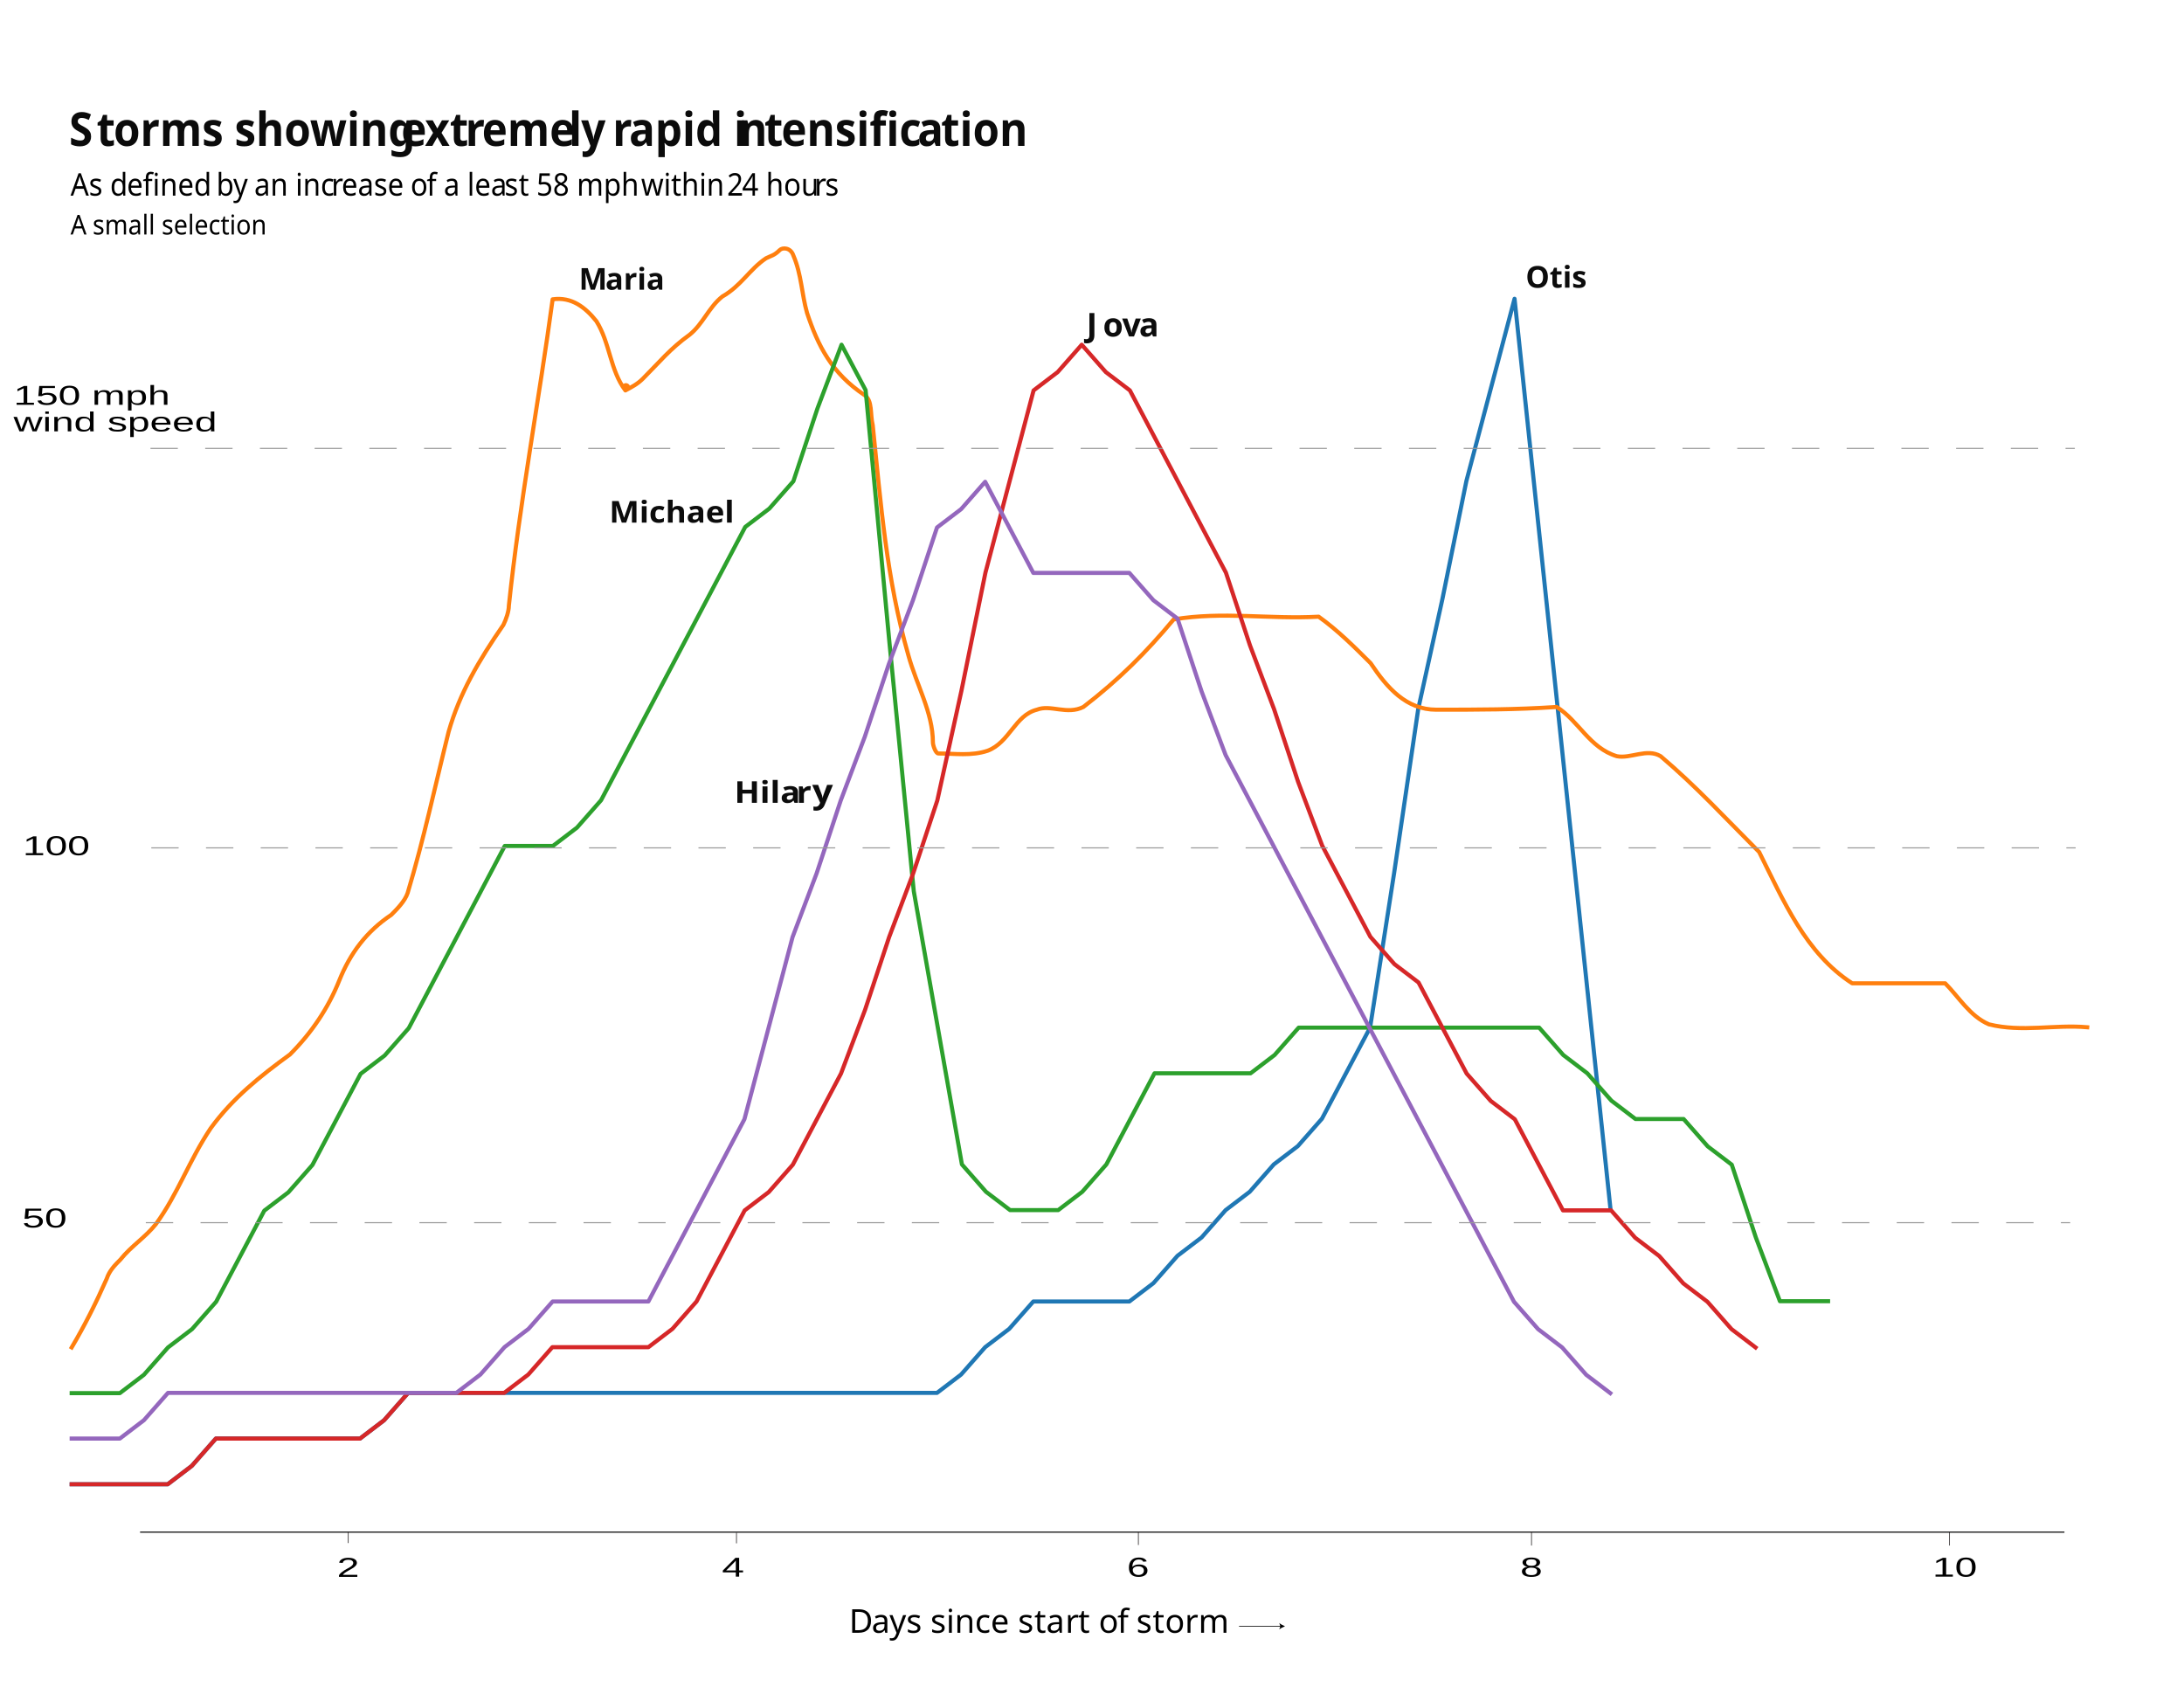
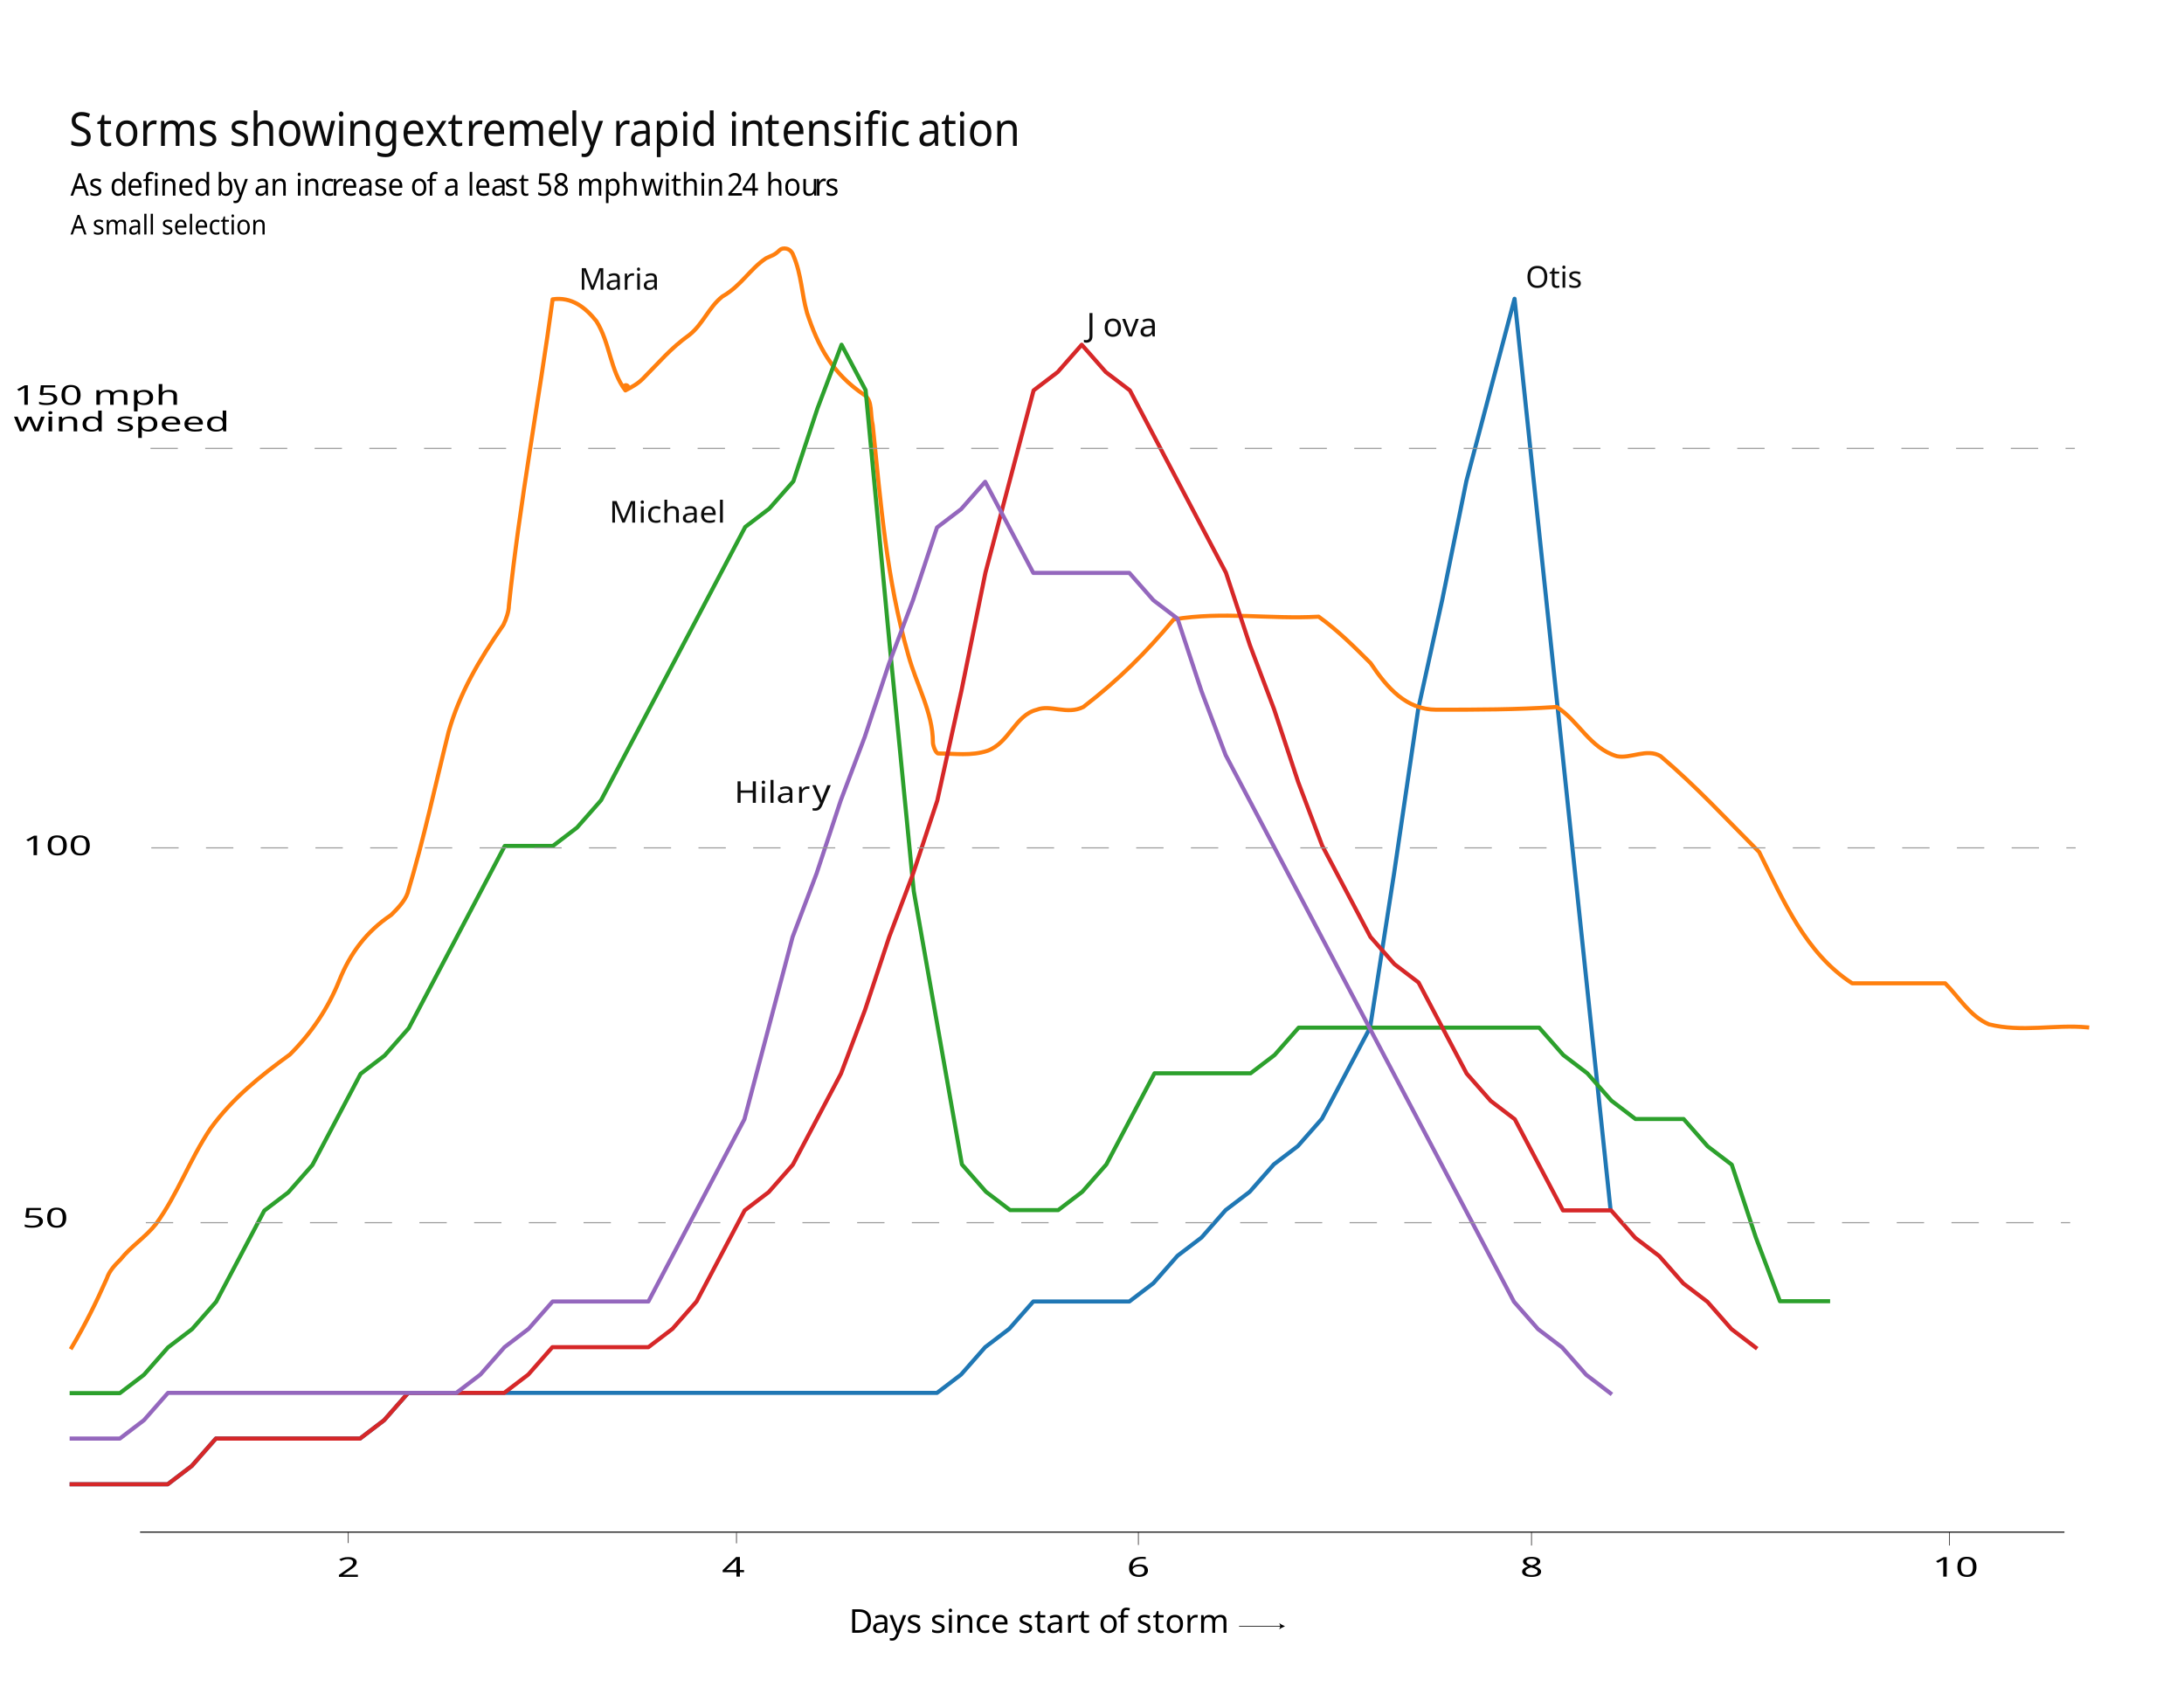
- <svg xmlns="http://www.w3.org/2000/svg" id="Layer_1" data-name="Layer 1" viewBox="0 0 798.3 616.4">
-   <defs>
-     <style>
-       .cls-1 {
-         letter-spacing: -.01em;
-       }
- 
-       .cls-2, .cls-3, .cls-4, .cls-5, .cls-6, .cls-7, .cls-8, .cls-9, .cls-10, .cls-11, .cls-12, .cls-13 {
-         fill: #000;
-       }
- 
-       .cls-2, .cls-3, .cls-5, .cls-6, .cls-7, .cls-9, .cls-10, .cls-11, .cls-12, .cls-13 {
-         font-family: AkkuratLL-Light, 'Akkurat LL';
-         font-weight: 300;
-       }
- 
-       .cls-2, .cls-14, .cls-15 {
-         font-size: 12px;
-       }
- 
-       .cls-3 {
-         letter-spacing: -.04em;
-       }
- 
-       .cls-3, .cls-16, .cls-4, .cls-5, .cls-6, .cls-17, .cls-18, .cls-7, .cls-14, .cls-9, .cls-10, .cls-11, .cls-19, .cls-20, .cls-15, .cls-12, .cls-21, .cls-13 {
-         isolation: isolate;
-       }
- 
-       .cls-3, .cls-6, .cls-7, .cls-9, .cls-11, .cls-12, .cls-13 {
-         font-size: 11.4px;
-       }
- 
-       .cls-16 {
-         font-size: 11px;
-       }
- 
-       .cls-16, .cls-17, .cls-18, .cls-14, .cls-19, .cls-15, .cls-21 {
-         font-family: AkkuratLL-Bold, 'Akkurat LL';
-         font-weight: 700;
-       }
- 
-       .cls-16, .cls-14, .cls-15 {
-         fill: #0c0c0c;
-       }
- 
-       .cls-22 {
-         clip-path: url(#clippath);
-       }
- 
-       .cls-23 {
-         letter-spacing: 0em;
-       }
- 
-       .cls-24, .cls-25, .cls-26, .cls-27, .cls-28, .cls-29, .cls-30, .cls-31, .cls-32, .cls-33, .cls-34 {
-         fill: none;
-       }
- 
-       .cls-24, .cls-8 {
-         stroke-width: 0px;
-       }
- 
-       .cls-4 {
-         font-family: ArialMT, Arial;
-         font-size: 10px;
-       }
- 
-       .cls-25 {
-         stroke: #1f77b4;
-       }
- 
-       .cls-25, .cls-26, .cls-31, .cls-32, .cls-34 {
-         stroke-linecap: square;
-         stroke-linejoin: round;
-         stroke-width: 1.5px;
-       }
- 
-       .cls-5 {
-         letter-spacing: -.03em;
-       }
- 
-       .cls-5, .cls-10 {
-         font-size: 9.97px;
-       }
- 
-       .cls-6 {
-         letter-spacing: -.05em;
-       }
- 
-       .cls-17 {
-         letter-spacing: -.02em;
-       }
- 
-       .cls-17, .cls-18, .cls-19, .cls-21 {
-         fill: #0b0b0b;
-         font-size: 17.09px;
-       }
- 
-       .cls-35 {
-         letter-spacing: .01em;
-       }
- 
-       .cls-18 {
-         letter-spacing: -.03em;
-       }
- 
-       .cls-36 {
-         letter-spacing: -.02em;
-       }
- 
-       .cls-26 {
-         stroke: #d62728;
-       }
- 
-       .cls-7 {
-         letter-spacing: -.03em;
-       }
- 
-       .cls-37 {
-         letter-spacing: 0em;
-       }
- 
-       .cls-38 {
-         clip-path: url(#clippath-1);
-       }
- 
-       .cls-39 {
-         clip-path: url(#clippath-4);
-       }
- 
-       .cls-40 {
-         clip-path: url(#clippath-3);
-       }
- 
-       .cls-41 {
-         clip-path: url(#clippath-2);
-       }
- 
-       .cls-42 {
-         letter-spacing: -.02em;
-       }
- 
-       .cls-14 {
-         letter-spacing: -.04em;
-       }
- 
-       .cls-27 {
-         stroke-width: .4px;
-       }
- 
-       .cls-27, .cls-28 {
-         stroke: #999;
-         stroke-dasharray: 0 0 10 10;
-       }
- 
-       .cls-27, .cls-28, .cls-29, .cls-30, .cls-33 {
-         stroke-miterlimit: 10;
-       }
- 
-       .cls-28, .cls-33 {
-         stroke-width: .4px;
-       }
- 
-       .cls-9 {
-         letter-spacing: -.02em;
-       }
- 
-       .cls-29 {
-         stroke: #231f20;
-       }
- 
-       .cls-29, .cls-30 {
-         stroke-width: .25px;
-       }
- 
-       .cls-11 {
-         letter-spacing: -.01em;
-       }
- 
-       .cls-43 {
-         letter-spacing: 0em;
-       }
- 
-       .cls-44 {
-         letter-spacing: 0em;
-       }
- 
-       .cls-45 {
-         letter-spacing: 0em;
-       }
- 
-       .cls-30, .cls-33 {
-         stroke: #000;
-       }
- 
-       .cls-31 {
-         stroke: #ff7f0e;
-       }
- 
-       .cls-32 {
-         stroke: #9467bd;
-       }
- 
-       .cls-46 {
-         letter-spacing: 0em;
-       }
- 
-       .cls-12 {
-         letter-spacing: -.04em;
-       }
- 
-       .cls-21 {
-         letter-spacing: -.04em;
-       }
- 
-       .cls-47 {
-         letter-spacing: 0em;
-       }
- 
-       .cls-48 {
-         letter-spacing: 0em;
-       }
- 
-       .cls-49 {
-         letter-spacing: 0em;
-       }
- 
-       .cls-34 {
-         stroke: #2ca02c;
-       }
-     </style>
-     <clipPath id="clippath">
-       <rect class="cls-24" x="-30.9" y="70.5" width="1256.4" height="494.5" />
-     </clipPath>
-     <clipPath id="clippath-1">
-       <rect class="cls-24" x="-30.9" y="70.5" width="1256.4" height="494.5" />
-     </clipPath>
-     <clipPath id="clippath-2">
-       <rect class="cls-24" x="-30.9" y="70.5" width="1256.4" height="494.5" />
-     </clipPath>
-     <clipPath id="clippath-3">
-       <rect class="cls-24" x="-30.9" y="70.5" width="1256.4" height="494.5" />
-     </clipPath>
-     <clipPath id="clippath-4">
-       <rect class="cls-24" x="-30.9" y="70.5" width="1256.4" height="494.5" />
-     </clipPath>
-   </defs>
-   <g id="figure_1" data-name="figure 1">
-     <g id="axes_1" data-name="axes 1">
-       <g id="line2d_1" data-name="line2d 1">
-         <g class="cls-22">
-           <path class="cls-25" d="M26.2,542.5h35.1l8.8-6.7,8.8-10h52.7l8.8-6.7,8.8-10h193.3l8.8-6.7,8.8-10,8.8-6.7,8.8-10h35.1l8.8-6.7,8.8-10,8.8-6.7,8.8-10,8.8-6.7,8.8-10,8.8-6.7,8.8-10,17.6-33.3,8.8-56.6,8.8-59.9,8.8-40,8.8-43.3,17.6-66.6,35.1,333h0" />
-         </g>
-       </g>
-       <g id="line2d_2" data-name="line2d 2">
-         <g class="cls-38">
-           <path class="cls-31" d="M26.2,492.5c4.8-8.1,8.8-16.1,12.8-25.1,1-3,3-5,5-7,4-5,9-8,13-13,8-11,12-23,20-35,8-11,18-19,29-27,8-8,14-17,18-27s10-18,19-24c2-2,5-5,6-8,6-20,10-39,15-59,4-14,11-26,20-39,1-2,2-5,2-7,4-38,11-75,16-112,7-1,12,3,16,8,5,8,5,18,10.6,25.3,2.97-1.82-1.92-3.2,0,0,2.4-1.3,4.4-2.3,6.4-4.3,6-6,10-11,17-16,5-4,7-10,12-14,7-4,10-10,16-14,2-1,3-1,5-3,1-1,4-1,5,2,3,7,3,14,5,21,4,12,9,22,21,30,3,2,2,7,3,11,3,29,5,56,13,84,3,11,9,21,9,32,0,1,1,4,2,4,6,0,12,1,18-1,8-3,10-13,18-15,5-2,11,2,17-1,13-10,23-20,33-32,18-3,35,0,53-1,7,5,13,11,19,17,6,9,13,17,24,17,15,0,29,0,44-1,8,5,12,15,22,18,5,1,11-3,16,0,13,11,24,23,36,35,9,18,17,37,34,48h34c5,5,9,12,16,15,12,3,24,0,35.92,1.07" />
-         </g>
-       </g>
-       <g id="line2d_3" data-name="line2d 3">
-         <g class="cls-41">
-           <path class="cls-34" d="M26.2,509.2h17.6l8.8-6.7,8.8-10,8.8-6.7,8.8-10,17.6-33.3,8.8-6.7,8.8-10,17.6-33.3,8.8-6.7,8.8-10,35.1-66.6h17.6l8.8-6.7,8.8-10,52.7-99.9,8.8-6.7,8.8-10,8.8-26.6,8.8-23.3,8.8,16.6,8.8,93.2,8.8,89.9,17.6,99.9,8.8,10,8.8,6.7h17.6l8.8-6.7,8.8-10,17.6-33.3h35.1l8.8-6.7,8.8-10h87.9l8.8,10,8.8,6.7,8.8,10,8.8,6.7h17.6l8.8,10,8.8,6.7,8.8,26.6,8.8,23.3h17.6" />
-         </g>
-       </g>
-       <g id="line2d_4" data-name="line2d 4">
-         <g class="cls-40">
-           <path class="cls-26" d="M26.2,542.5h35.1l8.8-6.7,8.8-10h52.7l8.8-6.7,8.8-10h35.1l8.8-6.7,8.8-10h35.1l8.8-6.7,8.8-10,17.6-33.3,8.8-6.7,8.8-10,17.6-33.3,8.8-23.3,8.8-26.6,8.8-23.3,8.8-26.6,8.8-40,8.8-43.3,17.6-66.6,8.8-6.7,8.8-10,8.8,10,8.8,6.7,35.1,66.6,8.8,26.6,8.8,23.3,8.8,26.6,8.8,23.3,17.6,33.3,8.8,10,8.8,6.7,17.6,33.3,8.8,10,8.8,6.7,17.6,33.3h17.6l8.8,10,8.8,6.7,8.8,10,8.8,6.7,8.8,10,8.8,6.7h0" />
-         </g>
-       </g>
-       <g id="line2d_5" data-name="line2d 5">
-         <g class="cls-39">
-           <path class="cls-32" d="M26.2,525.8h17.6l8.8-6.7,8.8-10h105.4l8.8-6.7,8.8-10,8.8-6.7,8.8-10h35l35.1-66.6,17.6-66.6,8.8-23.3,8.8-26.6,8.8-23.3,8.8-26.6,8.8-23.3,8.8-26.6,8.8-6.7,8.8-10,17.6,33.3h35.1l8.8,10,8.8,6.7,8.8,26.6,8.8,23.3,105.4,199.8,8.8,10,8.8,6.7,8.8,10,8.8,6.7h0" />
-         </g>
-       </g>
-     </g>
-   </g>
-   <line class="cls-28" x1="55" y1="163.9" x2="758.4" y2="163.9" />
+ <svg xmlns="http://www.w3.org/2000/svg" xmlns:xlink="http://www.w3.org/1999/xlink" version="1.1" id="Layer_1" x="0px" y="0px" viewBox="0 0 798.3 616.4" style="enable-background:new 0 0 798.3 616.4;" xml:space="preserve">
+   <style type="text/css">
+ 	.st0{clip-path:url(#SVGID_00000018925603210468733880000004556277428103687590_);}
+ 	.st1{fill:none;stroke:#1F77B4;stroke-width:1.5;stroke-linecap:square;stroke-linejoin:round;}
+ 	.st2{clip-path:url(#SVGID_00000054250050359523303180000015559987054598027664_);}
+ 	.st3{fill:none;stroke:#FF7F0E;stroke-width:1.5;stroke-linecap:square;stroke-linejoin:round;}
+ 	.st4{clip-path:url(#SVGID_00000176741504717847276660000013096594711556253105_);}
+ 	.st5{fill:none;stroke:#2CA02C;stroke-width:1.5;stroke-linecap:square;stroke-linejoin:round;}
+ 	.st6{clip-path:url(#SVGID_00000097463010786453301460000003367800585162317226_);}
+ 	.st7{fill:none;stroke:#D62728;stroke-width:1.5;stroke-linecap:square;stroke-linejoin:round;}
+ 	.st8{clip-path:url(#SVGID_00000180366811954742692040000008826030025837709496_);}
+ 	.st9{fill:none;stroke:#9467BD;stroke-width:1.5;stroke-linecap:square;stroke-linejoin:round;}
+ 	.st10{fill:none;stroke:#999999;stroke-width:0.4;stroke-miterlimit:10;stroke-dasharray:0,0,10,10;}
+ 	.st11{enable-background:new    ;}
+ 	.st12{fill:#0B0B0B;}
+ 	.st13{font-family:'AkkuratLL-Bold';}
+ 	.st14{font-size:17.09px;}
+ 	.st15{font-family:'AkkuratLL-Light';}
+ 	.st16{font-size:11.4px;}
+ 	.st17{font-size:9.97px;}
+ 	.st18{fill:#0C0C0C;}
+ 	.st19{font-size:11px;}
+ 	.st20{font-size:12px;}
+ 	.st21{fill:none;stroke:#000000;stroke-width:0.4;stroke-miterlimit:10;}
+ 	.st22{fill:none;stroke:#000000;stroke-width:0.25;stroke-miterlimit:10;}
+ 	.st23{font-family:'ArialMT';}
+ 	.st24{font-size:10px;}
+ 	.st25{fill:none;stroke:#231F20;stroke-width:0.25;stroke-miterlimit:10;}
+ </style>
+   <g id="figure_1">
+     <g id="axes_1">
+       <g id="line2d_1">
+         <g>
+           <defs>
+             <rect id="SVGID_1_" x="-30.9" y="70.5" width="1256.4" height="494.5" />
+           </defs>
+           <clipPath id="SVGID_00000105421128389302666930000001243937599968759435_">
+             <use xlink:href="#SVGID_1_" style="overflow:visible;" />
+           </clipPath>
+           <g style="clip-path:url(#SVGID_00000105421128389302666930000001243937599968759435_);">
+             <path class="st1" d="M26.2,542.5h35.1l8.8-6.7l8.8-10h52.7l8.8-6.7l8.8-10h193.3l8.8-6.7l8.8-10l8.8-6.7l8.8-10h35.1l8.8-6.7       l8.8-10l8.8-6.7l8.8-10l8.8-6.7l8.8-10l8.8-6.7l8.8-10l17.6-33.3l8.8-56.6l8.8-59.9l8.8-40l8.8-43.3l17.6-66.6l35.1,333l0,0" />
+           </g>
+         </g>
+       </g>
+       <g id="line2d_2">
+         <g>
+           <defs>
+             <rect id="SVGID_00000100344030164842863090000000589625983731838860_" x="-30.9" y="70.5" width="1256.4" height="494.5" />
+           </defs>
+           <clipPath id="SVGID_00000031907457814138150980000009636246562947972483_">
+             <use xlink:href="#SVGID_00000100344030164842863090000000589625983731838860_" style="overflow:visible;" />
+           </clipPath>
+           <g style="clip-path:url(#SVGID_00000031907457814138150980000009636246562947972483_);">
+             <path class="st3" d="M26.2,492.5c4.8-8.1,8.8-16.1,12.8-25.1c1-3,3-5,5-7c4-5,9-8,13-13c8-11,12-23,20-35c8-11,18-19,29-27       c8-8,14-17,18-27s10-18,19-24c2-2,5-5,6-8c6-20,10-39,15-59c4-14,11-26,20-39c1-2,2-5,2-7c4-38,11-75,16-112c7-1,12,3,16,8       c5,8,5,18,10.6,25.3c3-1.8-1.9-3.2,0,0c2.4-1.3,4.4-2.3,6.4-4.3c6-6,10-11,17-16c5-4,7-10,12-14c7-4,10-10,16-14c2-1,3-1,5-3       c1-1,4-1,5,2c3,7,3,14,5,21c4,12,9,22,21,30c3,2,2,7,3,11c3,29,5,56,13,84c3,11,9,21,9,32c0,1,1,4,2,4c6,0,12,1,18-1       c8-3,10-13,18-15c5-2,11,2,17-1c13-10,23-20,33-32c18-3,35,0,53-1c7,5,13,11,19,17c6,9,13,17,24,17c15,0,29,0,44-1       c8,5,12,15,22,18c5,1,11-3,16,0c13,11,24,23,36,35c9,18,17,37,34,48h34c5,5,9,12,16,15c12,3,24,0,35.9,1.1" />
+           </g>
+         </g>
+       </g>
+       <g id="line2d_3">
+         <g>
+           <defs>
+             <rect id="SVGID_00000044176044285898190650000015561039221676833938_" x="-30.9" y="70.5" width="1256.4" height="494.5" />
+           </defs>
+           <clipPath id="SVGID_00000152974652316345246440000016831709916093710267_">
+             <use xlink:href="#SVGID_00000044176044285898190650000015561039221676833938_" style="overflow:visible;" />
+           </clipPath>
+           <g style="clip-path:url(#SVGID_00000152974652316345246440000016831709916093710267_);">
+             <path class="st5" d="M26.2,509.2h17.6l8.8-6.7l8.8-10l8.8-6.7l8.8-10l17.6-33.3l8.8-6.7l8.8-10l17.6-33.3l8.8-6.7l8.8-10       l35.1-66.6h17.6l8.8-6.7l8.8-10l52.7-99.9l8.8-6.7l8.8-10l8.8-26.6l8.8-23.3l8.8,16.6l8.8,93.2l8.8,89.9l17.6,99.9l8.8,10       l8.8,6.7h17.6l8.8-6.7l8.8-10l17.6-33.3h35.1l8.8-6.7l8.8-10h87.9l8.8,10l8.8,6.7l8.8,10l8.8,6.7h17.6l8.8,10l8.8,6.7l8.8,26.6       l8.8,23.3h17.6" />
+           </g>
+         </g>
+       </g>
+       <g id="line2d_4">
+         <g>
+           <defs>
+             <rect id="SVGID_00000088827906588910725750000007262425747340821912_" x="-30.9" y="70.5" width="1256.4" height="494.5" />
+           </defs>
+           <clipPath id="SVGID_00000114039195328892415840000008352683322567414419_">
+             <use xlink:href="#SVGID_00000088827906588910725750000007262425747340821912_" style="overflow:visible;" />
+           </clipPath>
+           <g style="clip-path:url(#SVGID_00000114039195328892415840000008352683322567414419_);">
+             <path class="st7" d="M26.2,542.5h35.1l8.8-6.7l8.8-10h52.7l8.8-6.7l8.8-10h35.1l8.8-6.7l8.8-10H237l8.8-6.7l8.8-10l17.6-33.3       l8.8-6.7l8.8-10l17.6-33.3l8.8-23.3l8.8-26.6l8.8-23.3l8.8-26.6l8.8-40l8.8-43.3l17.6-66.6l8.8-6.7l8.8-10l8.8,10l8.8,6.7       l35.1,66.6l8.8,26.6l8.8,23.3l8.8,26.6l8.8,23.3l17.6,33.3l8.8,10l8.8,6.7l17.6,33.3l8.8,10l8.8,6.7l17.6,33.3h17.6l8.8,10       l8.8,6.7l8.8,10l8.8,6.7l8.8,10l8.8,6.7l0,0" />
+           </g>
+         </g>
+       </g>
+       <g id="line2d_5">
+         <g>
+           <defs>
+             <rect id="SVGID_00000097463094234246677200000002036044485048906665_" x="-30.9" y="70.5" width="1256.4" height="494.5" />
+           </defs>
+           <clipPath id="SVGID_00000183928314190642336370000006601654984151879074_">
+             <use xlink:href="#SVGID_00000097463094234246677200000002036044485048906665_" style="overflow:visible;" />
+           </clipPath>
+           <g style="clip-path:url(#SVGID_00000183928314190642336370000006601654984151879074_);">
+             <path class="st9" d="M26.2,525.8h17.6l8.8-6.7l8.8-10h105.4l8.8-6.7l8.8-10l8.8-6.7l8.8-10h35l35.1-66.6l17.6-66.6l8.8-23.3       l8.8-26.6l8.8-23.3l8.8-26.6l8.8-23.3l8.8-26.6l8.8-6.7l8.8-10l17.6,33.3h35.1l8.8,10l8.8,6.7l8.8,26.6L448,276l105.4,199.8       l8.8,10l8.8,6.7l8.8,10l8.8,6.7l0,0" />
+           </g>
+         </g>
+       </g>
+     </g>
+   </g>
+   <line class="st10" x1="55" y1="163.9" x2="758.4" y2="163.9" />
  <g id="title">
-     <g class="cls-20">
-       <text class="cls-19" transform="translate(25.26 53.32) scale(.92 1)">
-         <tspan x="0" y="0">S</tspan>
-       </text>
-       <text class="cls-19" transform="translate(35.31 53.32) scale(.92 1)">
-         <tspan x="0" y="0">t</tspan>
-       </text>
-       <text class="cls-19" transform="translate(41.53 53.32) scale(.92 1)">
-         <tspan x="0" y="0">orms showing </tspan>
-       </text>
-       <text class="cls-17" transform="translate(146.65 53.32) scale(.92 1)">
-         <tspan x="0" y="0">e</tspan>
-       </text>
-       <text class="cls-19" transform="translate(155.31 53.32) scale(.92 1)">
-         <tspan x="0" y="0">xt</tspan>
-       </text>
-       <text class="cls-18" transform="translate(170.1 53.32) scale(.92 1)">
-         <tspan x="0" y="0">r</tspan>
-       </text>
-       <text class="cls-19" transform="translate(176.18 53.32) scale(.92 1)">
-         <tspan x="0" y="0">eme</tspan>
-       </text>
-       <text class="cls-19" transform="translate(207.9 53.32) scale(.92 1)">
-         <tspan x="0" y="0">l</tspan>
-       </text>
-       <text class="cls-21" transform="translate(212.42 53.32) scale(.92 1)">
-         <tspan x="0" y="0">y</tspan>
-       </text>
-       <text class="cls-19" transform="translate(220.56 53.32) scale(.92 1)">
-         <tspan x="0" y="0"> </tspan>
-       </text>
-       <text class="cls-18" transform="translate(223.93 53.32) scale(.92 1)">
-         <tspan x="0" y="0">r</tspan>
-       </text>
-       <text class="cls-19" transform="translate(229.94 53.32) scale(.92 1)">
-         <tspan x="0" y="0">apid i</tspan>
-       </text>
-       <text class="cls-19" transform="translate(270.15 53.32) scale(.92 1)">
-         <tspan x="0" y="0">n</tspan>
-       </text>
-       <text class="cls-19" transform="translate(279.37 53.32) scale(.92 1)">
-         <tspan x="0" y="0">t</tspan>
-       </text>
-       <text class="cls-19" transform="translate(285.6 53.32) scale(.92 1)">
-         <tspan x="0" y="0">ensific</tspan>
-       </text>
-       <text class="cls-17" transform="translate(335.36 53.32) scale(.92 1)">
-         <tspan x="0" y="0">a</tspan>
-       </text>
-       <text class="cls-19" transform="translate(343.96 53.32) scale(.92 1)">
-         <tspan x="0" y="0">tion</tspan>
-       </text>
-     </g>
-     <g class="cls-20">
-       <g class="cls-20">
-         <text class="cls-13" transform="translate(25.78 71.5) scale(.92 1)">
-           <tspan x="0" y="0">As d</tspan>
-         </text>
-         <text class="cls-13" transform="translate(46.37 71.5) scale(.92 1)">
-           <tspan x="0" y="0">e</tspan>
-         </text>
-         <text class="cls-13" transform="translate(52.16 71.5) scale(.92 1)">
-           <tspan x="0" y="0">fined </tspan>
-         </text>
-         <text class="cls-13" transform="translate(79.07 71.5) scale(.92 1)">
-           <tspan x="0" y="0">b</tspan>
-         </text>
-         <text class="cls-12" transform="translate(85.24 71.5) scale(.92 1)">
-           <tspan x="0" y="0">y</tspan>
-         </text>
-         <text class="cls-13" transform="translate(90.19 71.5) scale(.92 1)">
-           <tspan x="0" y="0" xml:space="preserve"> an inc</tspan>
-         </text>
-         <text class="cls-3" transform="translate(121.12 71.5) scale(.92 1)">
-           <tspan x="0" y="0">r</tspan>
-         </text>
-         <text class="cls-13" transform="translate(124.85 71.5) scale(.92 1)">
-           <tspan x="0" y="0">ease </tspan>
-         </text>
-         <text class="cls-11" transform="translate(150.05 71.5) scale(.92 1)">
-           <tspan x="0" y="0">o</tspan>
-         </text>
-         <text class="cls-6" transform="translate(155.94 71.5) scale(.92 1)">
-           <tspan x="0" y="0">f</tspan>
-         </text>
-         <text class="cls-13" transform="translate(159.45 71.5) scale(.92 1)">
-           <tspan x="0" y="0" xml:space="preserve"> a lea</tspan>
-         </text>
-         <text class="cls-13" transform="translate(184.41 71.5) scale(.92 1)">
-           <tspan x="0" y="0">s</tspan>
-         </text>
-         <text class="cls-13" transform="translate(189.57 71.5) scale(.92 1)">
-           <tspan x="0" y="0">t 58 mph</tspan>
-         </text>
-         <text class="cls-9" transform="translate(232.04 71.5) scale(.92 1)">
-           <tspan x="0" y="0"> </tspan>
-         </text>
-         <text class="cls-13" transform="translate(234.33 71.5) scale(.92 1)">
-           <tspan x="0" y="0">within </tspan>
-         </text>
-         <text class="cls-13" transform="translate(265.74 71.5) scale(.92 1)">
-           <tspan x="0" y="0">2</tspan>
-         </text>
-         <text class="cls-13" transform="translate(271.25 71.5) scale(.92 1)">
-           <tspan x="0" y="0">4 hou</tspan>
-         </text>
-         <text class="cls-7" transform="translate(297.71 71.5) scale(.92 1)">
-           <tspan x="0" y="0">r</tspan>
-         </text>
-         <text class="cls-13" transform="translate(301.59 71.5) scale(.92 1)">
-           <tspan x="0" y="0">s</tspan>
-         </text>
-       </g>
-       <g class="cls-20">
-         <text class="cls-5" transform="translate(25.78 85.7) scale(.92 1)">
-           <tspan x="0" y="0">A</tspan>
-         </text>
-         <text class="cls-10" transform="translate(31.46 85.7) scale(.92 1)">
-           <tspan x="0" y="0" xml:space="preserve"> small selection</tspan>
-         </text>
+     <g class="st11">
+       <text transform="matrix(0.92 0 0 1 25.2603 53.3203)" class="st12 st13 st14">S</text>
+       <text transform="matrix(0.92 0 0 1 35.3101 53.3203)" class="st12 st13 st14">t</text>
+       <text transform="matrix(0.92 0 0 1 41.5303 53.3203)" class="st12 st13 st14">orms showing</text>
+       <text transform="matrix(0.92 0 0 1 146.6499 53.3203)" class="st12 st13 st14">e</text>
+       <text transform="matrix(0.92 0 0 1 155.3101 53.3203)" class="st12 st13 st14">xt</text>
+       <text transform="matrix(0.92 0 0 1 170.1001 53.3203)" class="st12 st13 st14">r</text>
+       <text transform="matrix(0.92 0 0 1 176.1802 53.3203)" class="st12 st13 st14">eme</text>
+       <text transform="matrix(0.92 0 0 1 207.8999 53.3203)" class="st12 st13 st14">l</text>
+       <text transform="matrix(0.92 0 0 1 212.4199 53.3203)" class="st12 st13 st14">y</text>
+       <text transform="matrix(0.92 0 0 1 223.9302 53.3203)" class="st12 st13 st14">r</text>
+       <text transform="matrix(0.92 0 0 1 229.9399 53.3203)" class="st12 st13 st14">apid i</text>
+       <text transform="matrix(0.92 0 0 1 270.1499 53.3203)" class="st12 st13 st14">n</text>
+       <text transform="matrix(0.92 0 0 1 279.3701 53.3203)" class="st12 st13 st14">t</text>
+       <text transform="matrix(0.92 0 0 1 285.6001 53.3203)" class="st12 st13 st14">ensific</text>
+       <text transform="matrix(0.92 0 0 1 335.3599 53.3203)" class="st12 st13 st14">a</text>
+       <text transform="matrix(0.92 0 0 1 343.96 53.3203)" class="st12 st13 st14">tion</text>
+     </g>
+     <g class="st11">
+       <g class="st11">
+         <text transform="matrix(0.92 0 0 1 25.7803 71.5)" class="st15 st16">As d</text>
+         <text transform="matrix(0.92 0 0 1 46.3701 71.5)" class="st15 st16">e</text>
+         <text transform="matrix(0.92 0 0 1 52.1602 71.5)" class="st15 st16">fined</text>
+         <text transform="matrix(0.92 0 0 1 79.0703 71.5)" class="st15 st16">b</text>
+         <text transform="matrix(0.92 0 0 1 85.2402 71.5)" class="st15 st16">y</text>
+         <text transform="matrix(0.92 0 0 1 90.1899 71.5)" class="st15 st16"> an inc</text>
+         <text transform="matrix(0.92 0 0 1 121.1201 71.5)" class="st15 st16">r</text>
+         <text transform="matrix(0.92 0 0 1 124.8501 71.5)" class="st15 st16">ease</text>
+         <text transform="matrix(0.92 0 0 1 150.0498 71.5)" class="st15 st16">o</text>
+         <text transform="matrix(0.92 0 0 1 155.9399 71.5)" class="st15 st16">f</text>
+         <text transform="matrix(0.92 0 0 1 159.4502 71.5)" class="st15 st16"> a lea</text>
+         <text transform="matrix(0.92 0 0 1 184.4102 71.5)" class="st15 st16">s</text>
+         <text transform="matrix(0.92 0 0 1 189.5703 71.5)" class="st15 st16">t 58 mph</text>
+         <text transform="matrix(0.92 0 0 1 234.3301 71.5)" class="st15 st16">within</text>
+         <text transform="matrix(0.92 0 0 1 265.7402 71.5)" class="st15 st16">2</text>
+         <text transform="matrix(0.92 0 0 1 271.25 71.5)" class="st15 st16">4 hou</text>
+         <text transform="matrix(0.92 0 0 1 297.71 71.5)" class="st15 st16">r</text>
+         <text transform="matrix(0.92 0 0 1 301.5898 71.5)" class="st15 st16">s</text>
+       </g>
+       <g class="st11">
+         <text transform="matrix(0.92 0 0 1 25.7803 85.7002)" class="st15 st17">A</text>
+         <text transform="matrix(0.92 0 0 1 31.46 85.7002)" class="st15 st17"> small selection</text>
      </g>
    </g>
  </g>
  <g id="labels">
-     <g class="cls-20">
-       <text class="cls-16" transform="translate(557.65 105.15)">
-         <tspan x="0" y="0">Otis</tspan>
-       </text>
-     </g>
-     <g class="cls-20">
-       <text class="cls-16" transform="translate(222.69 191.01) scale(1.06 1)">
-         <tspan x="0" y="0">Michael</tspan>
-       </text>
-     </g>
-     <g class="cls-20">
-       <text class="cls-15" transform="translate(397.13 122.98)">
-         <tspan x="0" y="0">J</tspan>
-       </text>
-       <text class="cls-15" transform="translate(403.14 122.98)">
-         <tspan class="cls-44" x="0" y="0">o</tspan>
-         <tspan class="cls-43" x="7.03" y="0">v</tspan>
-         <tspan x="13.21" y="0">a</tspan>
-       </text>
-     </g>
-     <g class="cls-20">
-       <text class="cls-16" transform="translate(268.42 293.43) scale(1.11 1)">
-         <tspan x="0" y="0">Hila</tspan>
-         <tspan class="cls-36" x="20.4" y="0">r</tspan>
-       </text>
-       <text class="cls-14" transform="translate(296.88 293.43) scale(1.11 1)">
-         <tspan x="0" y="0">y</tspan>
-       </text>
-     </g>
-   </g>
-   <line class="cls-33" x1="51.2" y1="560" x2="754.6" y2="560" />
+     <g class="st11">
+       <text transform="matrix(1 0 0 1 557.65 105.1499)" class="st18 st13 st19">Otis</text>
+     </g>
+     <g class="st11">
+       <text transform="matrix(1.06 0 0 1 222.6904 191.0098)" class="st18 st13 st19">Michael</text>
+     </g>
+     <g class="st11">
+       <text transform="matrix(1 0 0 1 397.13 122.98)" class="st18 st13 st20">J</text>
+       <text transform="matrix(1 0 0 1 403.14 122.98)" class="st18 st13 st20">o</text>
+       <text transform="matrix(1 0 0 1 410.17 122.98)" class="st18 st13 st20">v</text>
+       <text transform="matrix(1 0 0 1 416.35 122.98)" class="st18 st13 st20">a</text>
+     </g>
+     <g class="st11">
+       <text transform="matrix(1.11 0 0 1 268.4204 293.4297)" class="st18 st13 st19">Hila</text>
+       <text transform="matrix(1.11 0 0 1 291.0645 293.4297)" class="st18 st13 st19">r</text>
+       <text transform="matrix(1.11 0 0 1 296.8804 293.4297)" class="st18 st13 st20">y</text>
+     </g>
+   </g>
+   <line class="st21" x1="51.2" y1="560" x2="754.6" y2="560" />
  <g>
-     <line class="cls-30" x1="452.9" y1="594.4" x2="468.2" y2="594.4" />
-     <path class="cls-8" d="M469.7,594.4c-.7.3-1.6.7-2.1,1.2l.4-1.2-.4-1.2c.5.5,1.4.9,2.1,1.2Z" />
+     <line class="st22" x1="452.9" y1="594.4" x2="468.2" y2="594.4" />
+     <path d="M469.7,594.4c-0.7,0.3-1.6,0.7-2.1,1.2l0.4-1.2l-0.4-1.2C468.1,593.7,469,594.1,469.7,594.4z" />
  </g>
  <g id="x-axis">
-     <g class="cls-20">
-       <text class="cls-4" transform="translate(123.17 576.36) scale(1.47 1)">
-         <tspan x="0" y="0">2</tspan>
-       </text>
-     </g>
-     <g class="cls-20">
-       <text class="cls-4" transform="translate(263.86 576.27) scale(1.47 1)">
-         <tspan x="0" y="0">4</tspan>
-       </text>
-     </g>
-     <g class="cls-20">
-       <text class="cls-4" transform="translate(411.89 576.27) scale(1.47 1)">
-         <tspan x="0" y="0">6</tspan>
-       </text>
-     </g>
-     <g class="cls-20">
-       <text class="cls-4" transform="translate(555.65 576.27) scale(1.47 1)">
-         <tspan x="0" y="0">8</tspan>
-       </text>
-     </g>
-     <g class="cls-20">
-       <text class="cls-4" transform="translate(706.35 576.27) scale(1.47 1)">
-         <tspan x="0" y="0">10</tspan>
-       </text>
-     </g>
-   </g>
-   <line class="cls-29" x1="127.3" y1="560" x2="127.3" y2="564" />
-   <line class="cls-29" x1="269.2" y1="560.2" x2="269.2" y2="564.1" />
-   <line class="cls-29" x1="416.1" y1="559.8" x2="416.1" y2="564.7" />
-   <line class="cls-29" x1="559.8" y1="560" x2="559.8" y2="564.9" />
-   <line class="cls-29" x1="712.6" y1="560" x2="712.6" y2="564.9" />
-   <line class="cls-27" x1="53.3" y1="446.9" x2="756.7" y2="446.9" />
-   <line class="cls-28" x1="55.3" y1="309.9" x2="758.7" y2="309.9" />
-   <g class="cls-20">
-     <text class="cls-16" transform="translate(211.6 105.88)">
-       <tspan class="cls-48" x="0" y="0">M</tspan>
-       <tspan x="9.67" y="0">aria</tspan>
-     </text>
-   </g>
-   <g class="cls-20">
-     <g class="cls-20">
-       <text class="cls-4" transform="translate(4.95 147.96) scale(1.47 1)">
-         <tspan x="0" y="0">150 mph</tspan>
-       </text>
-     </g>
-     <g class="cls-20">
-       <text class="cls-4" transform="translate(4.95 157.66) scale(1.47 1)">
-         <tspan x="0" y="0">wind speed</tspan>
-       </text>
-     </g>
-   </g>
-   <g class="cls-20">
-     <text class="cls-4" transform="translate(8.31 312.58) scale(1.47 1)">
-       <tspan x="0" y="0">100</tspan>
-     </text>
-   </g>
-   <g class="cls-20">
-     <text class="cls-4" transform="translate(8.12 448.65) scale(1.47 1)">
-       <tspan x="0" y="0">50</tspan>
-     </text>
-   </g>
-   <text class="cls-2" transform="translate(310.34 596.78)">
-     <tspan class="cls-47" x="0" y="0">D</tspan>
-     <tspan class="cls-46" x="8.24" y="0">a</tspan>
-     <tspan class="cls-47" x="14.77" y="0">ys since </tspan>
-     <tspan class="cls-37" x="61.75" y="0">s</tspan>
-     <tspan class="cls-45" x="67.71" y="0">ta</tspan>
-     <tspan class="cls-35" x="79.04" y="0">r</tspan>
-     <tspan class="cls-49" x="83.7" y="0">t </tspan>
-     <tspan class="cls-23" x="91.26" y="0">o</tspan>
-     <tspan class="cls-42" x="98.06" y="0">f</tspan>
-     <tspan class="cls-49" x="102.13" y="0"> </tspan>
-     <tspan class="cls-37" x="105.01" y="0">s</tspan>
-     <tspan class="cls-1" x="110.97" y="0">t</tspan>
-     <tspan class="cls-49" x="115.47" y="0">orm</tspan>
-   </text>
+     <g class="st11">
+       <text transform="matrix(1.47 0 0 1 123.1699 576.3599)" class="st23 st24">2</text>
+     </g>
+     <g class="st11">
+       <text transform="matrix(1.47 0 0 1 263.8594 576.27)" class="st23 st24">4</text>
+     </g>
+     <g class="st11">
+       <text transform="matrix(1.47 0 0 1 411.8896 576.27)" class="st23 st24">6</text>
+     </g>
+     <g class="st11">
+       <text transform="matrix(1.47 0 0 1 555.6494 576.27)" class="st23 st24">8</text>
+     </g>
+     <g class="st11">
+       <text transform="matrix(1.47 0 0 1 706.3496 576.27)" class="st23 st24">10</text>
+     </g>
+   </g>
+   <line class="st25" x1="127.3" y1="560" x2="127.3" y2="564" />
+   <line class="st25" x1="269.2" y1="560.2" x2="269.2" y2="564.1" />
+   <line class="st25" x1="416.1" y1="559.8" x2="416.1" y2="564.7" />
+   <line class="st25" x1="559.8" y1="560" x2="559.8" y2="564.9" />
+   <line class="st25" x1="712.6" y1="560" x2="712.6" y2="564.9" />
+   <line class="st10" x1="53.3" y1="446.9" x2="756.7" y2="446.9" />
+   <line class="st10" x1="55.3" y1="309.9" x2="758.7" y2="309.9" />
+   <g class="st11">
+     <text transform="matrix(1 0 0 1 211.6 105.8799)" class="st18 st13 st19">M</text>
+     <text transform="matrix(1 0 0 1 221.27 105.8799)" class="st18 st13 st19">aria</text>
+   </g>
+   <g class="st11">
+     <g class="st11">
+       <text transform="matrix(1.47 0 0 1 4.9497 147.96)" class="st23 st24">150 mph</text>
+     </g>
+     <g class="st11">
+       <text transform="matrix(1.47 0 0 1 4.9497 157.6602)" class="st23 st24">wind speed</text>
+     </g>
+   </g>
+   <g class="st11">
+     <text transform="matrix(1.47 0 0 1 8.3096 312.5801)" class="st23 st24">100</text>
+   </g>
+   <g class="st11">
+     <text transform="matrix(1.47 0 0 1 8.1196 448.6499)" class="st23 st24">50</text>
+   </g>
+   <text transform="matrix(1 0 0 1 310.34 596.78)" class="st15 st20">D</text>
+   <text transform="matrix(1 0 0 1 318.58 596.78)" class="st15 st20">a</text>
+   <text transform="matrix(1 0 0 1 325.11 596.78)" class="st15 st20">ys since </text>
+   <text transform="matrix(1 0 0 1 372.09 596.78)" class="st15 st20">s</text>
+   <text transform="matrix(1 0 0 1 378.05 596.78)" class="st15 st20">ta</text>
+   <text transform="matrix(1 0 0 1 389.38 596.78)" class="st15 st20">r</text>
+   <text transform="matrix(1 0 0 1 394.04 596.78)" class="st15 st20">t </text>
+   <text transform="matrix(1 0 0 1 401.6 596.78)" class="st15 st20">o</text>
+   <text transform="matrix(1 0 0 1 408.4 596.78)" class="st15 st20">f</text>
+   <text transform="matrix(1 0 0 1 412.47 596.78)" class="st15 st20"> </text>
+   <text transform="matrix(1 0 0 1 415.35 596.78)" class="st15 st20">s</text>
+   <text transform="matrix(1 0 0 1 421.31 596.78)" class="st15 st20">t</text>
+   <text transform="matrix(1 0 0 1 425.81 596.78)" class="st15 st20">orm</text>
</svg>
